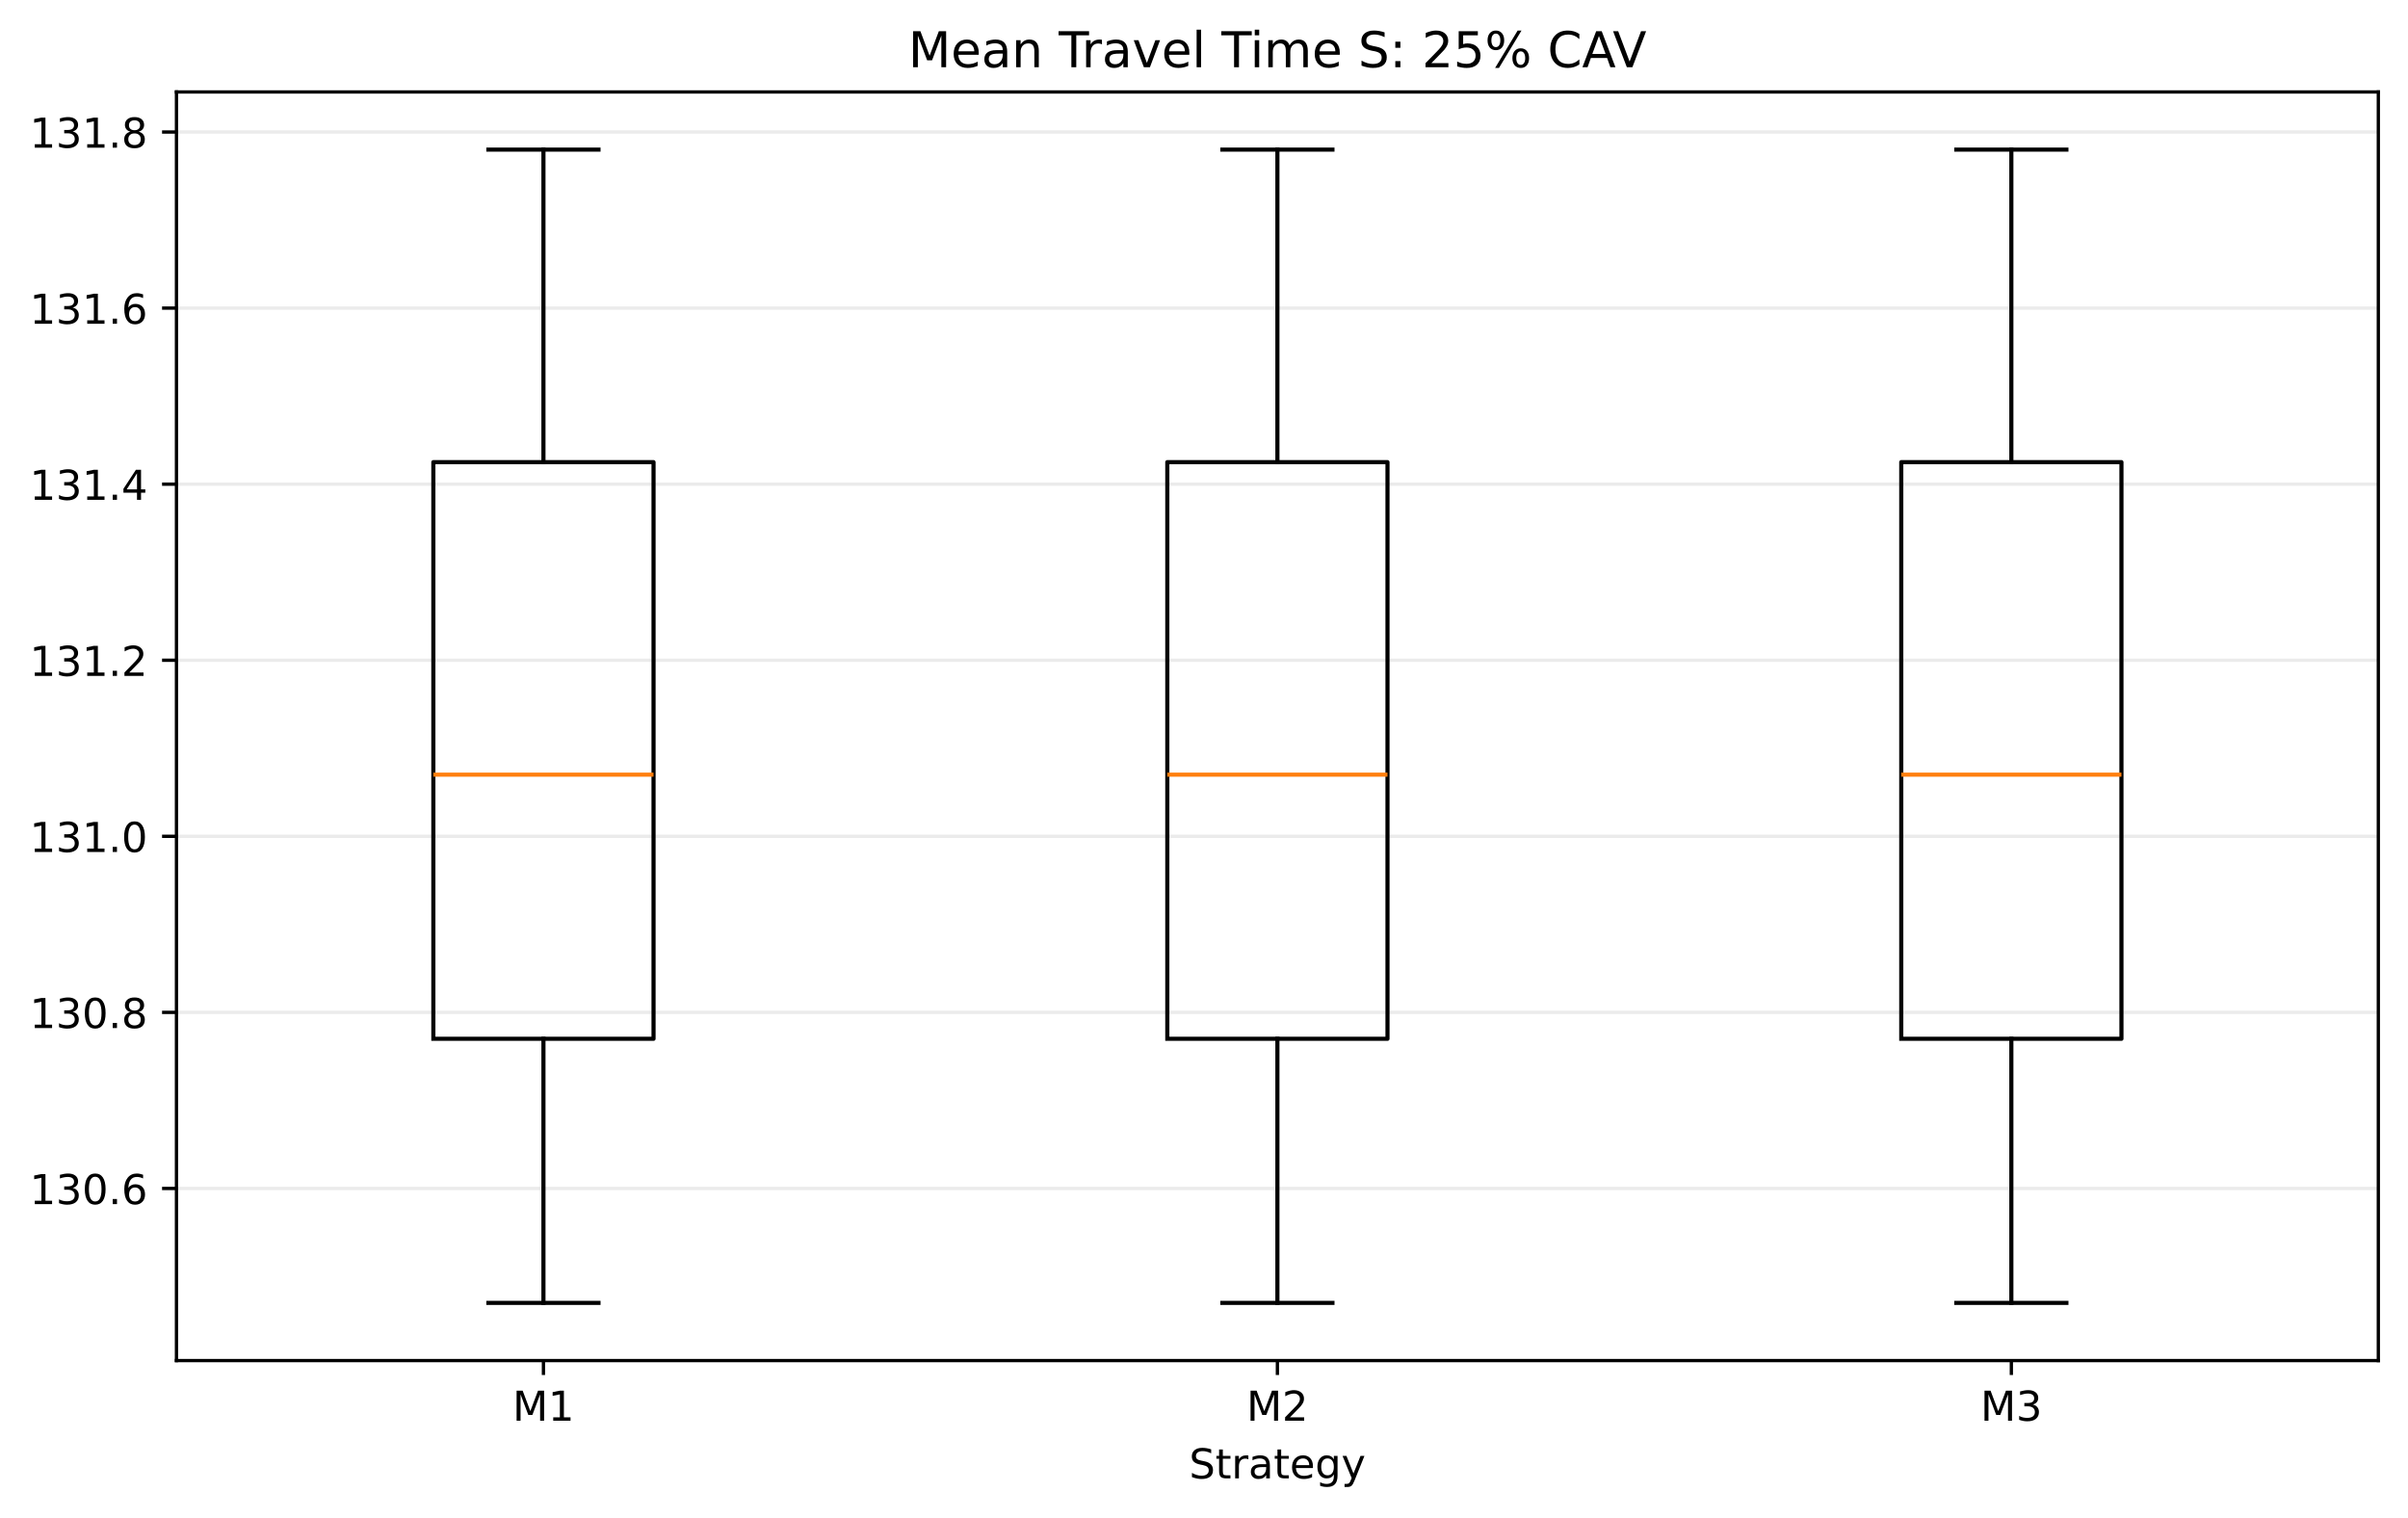
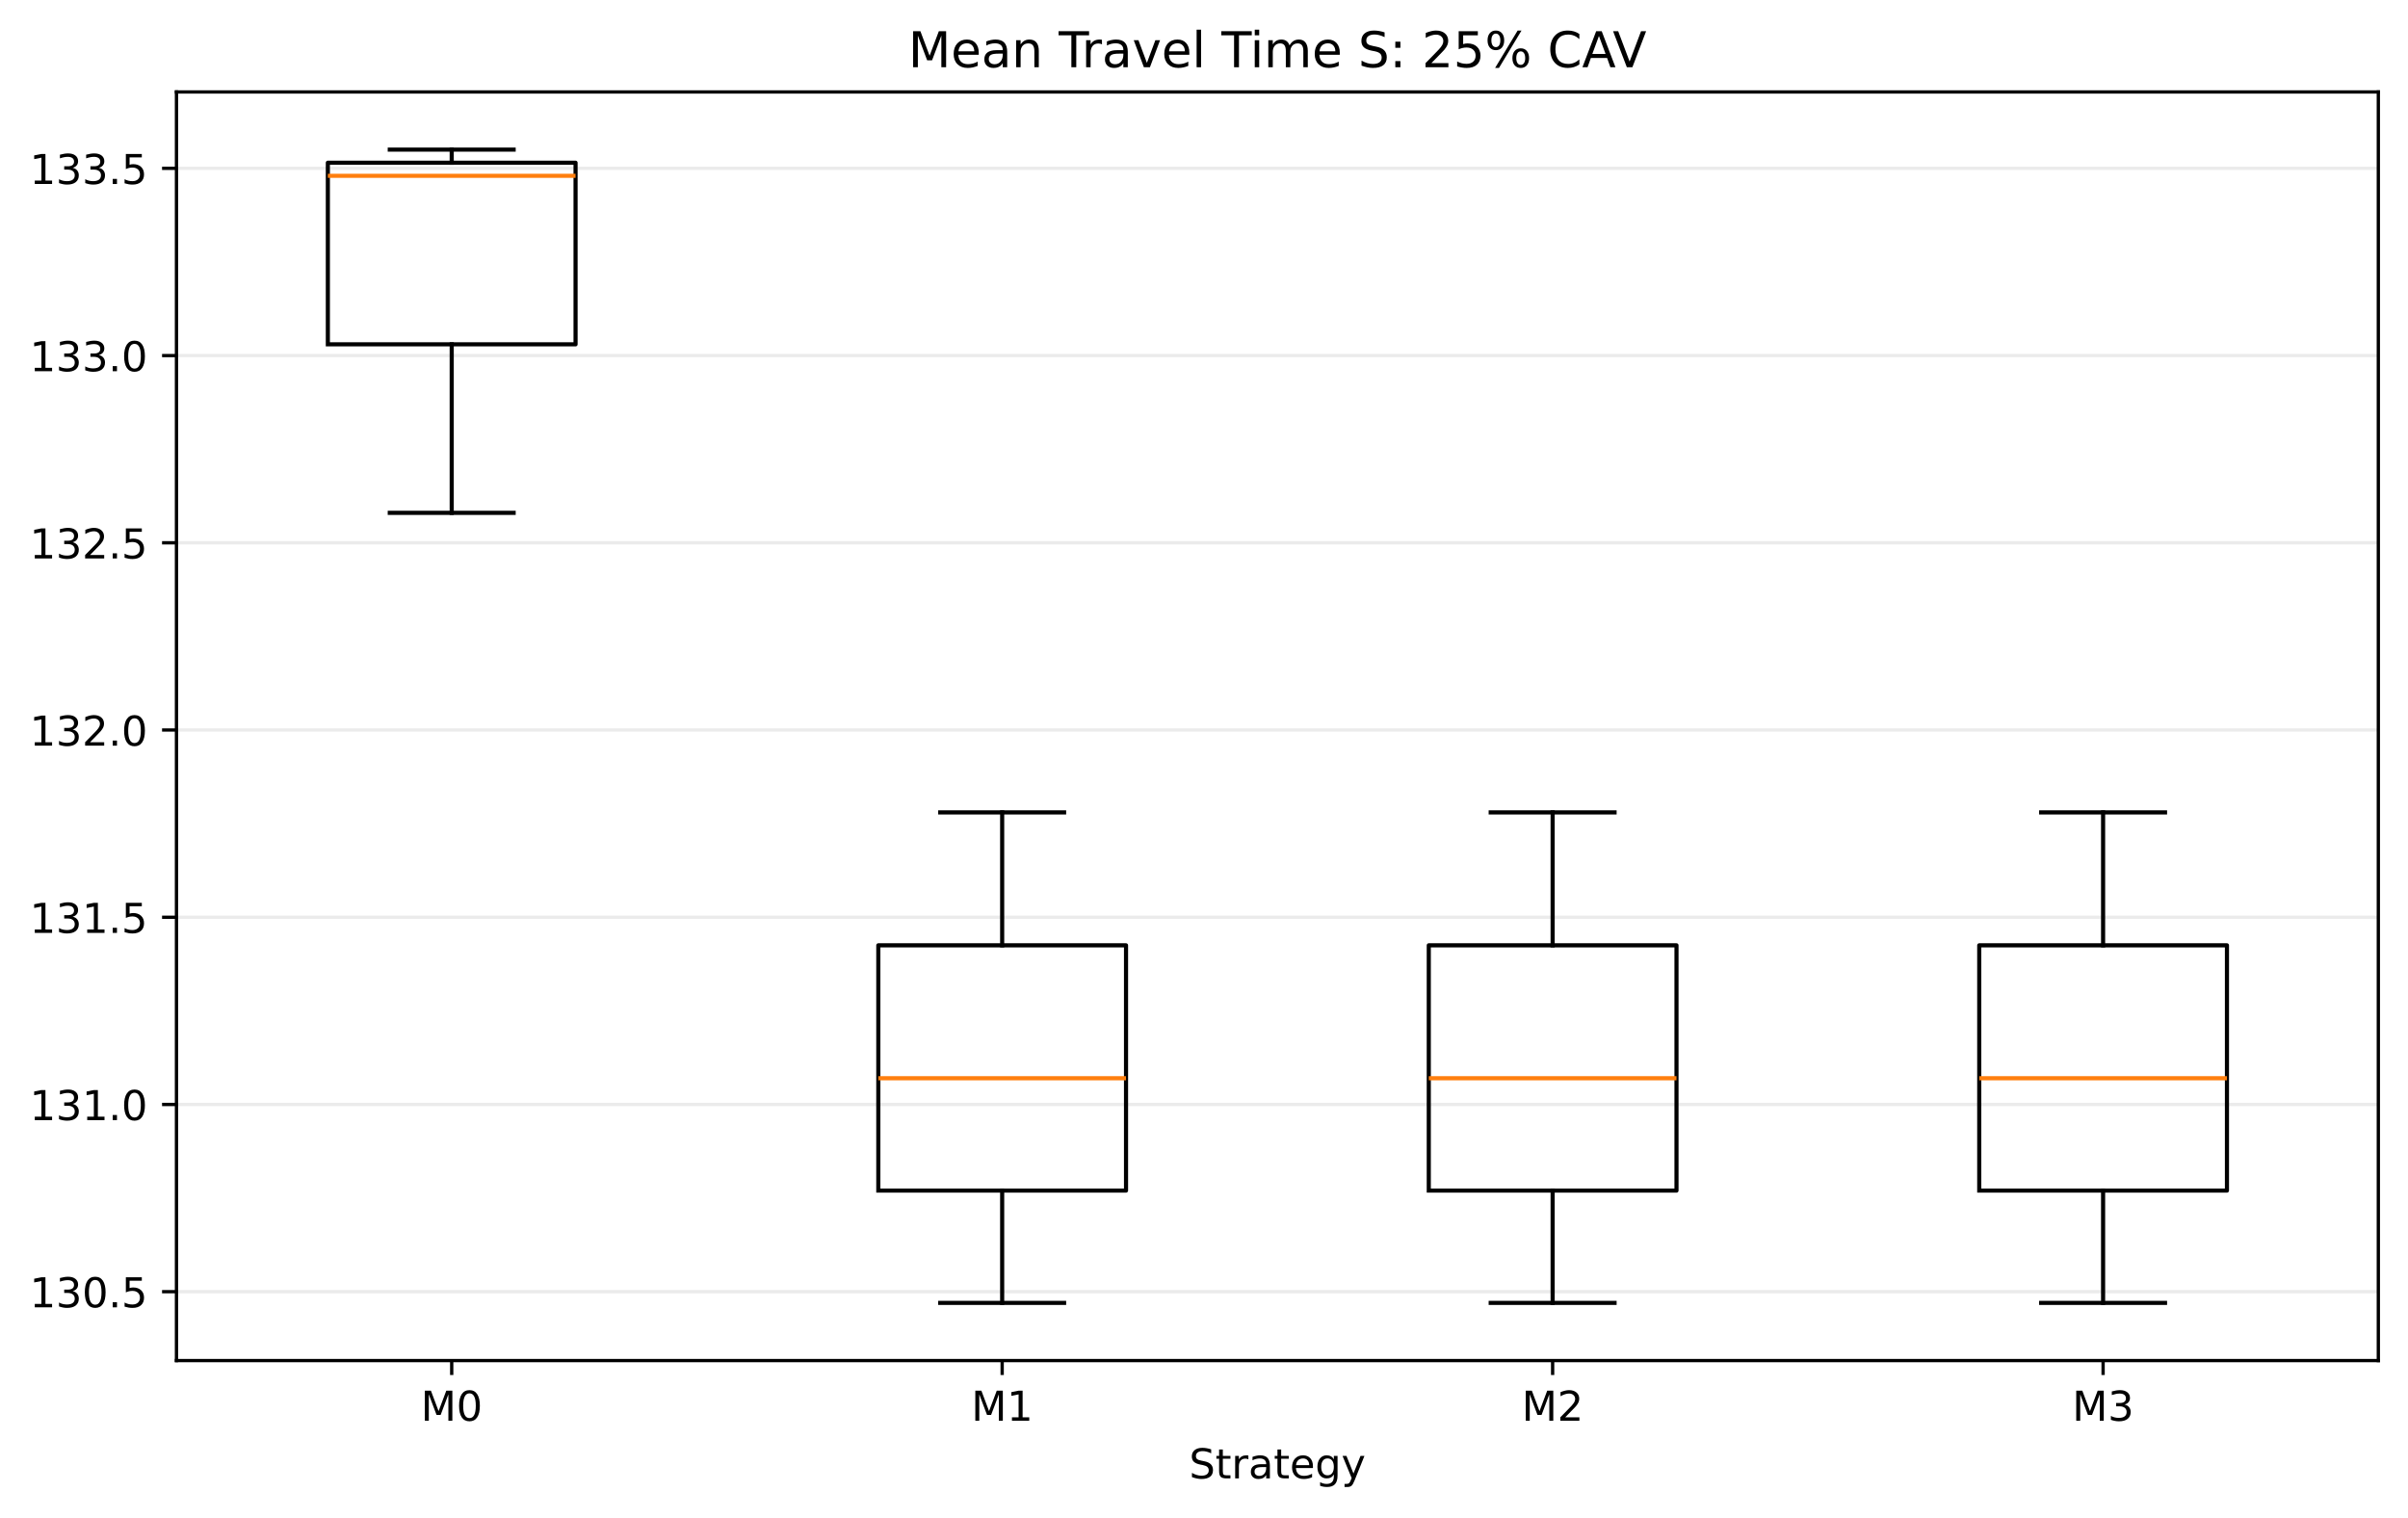
<svg xmlns="http://www.w3.org/2000/svg" xmlns:xlink="http://www.w3.org/1999/xlink" width="584.4pt" height="368.4pt" viewBox="0 0 584.4 368.4" version="1.1">
  <defs>
    <style type="text/css">*{stroke-linejoin: round; stroke-linecap: butt}</style>
  </defs>
  <g id="figure_1">
    <g id="patch_1">
      <path d="M 0 368.4  L 584.4 368.4  L 584.4 0  L 0 0  z " style="fill: #ffffff" />
    </g>
    <g id="axes_1">
      <g id="patch_2">
        <path d="M 42.828 330.2  L 577.2 330.2  L 577.2 22.318  L 42.828 22.318  z " style="fill: #ffffff" />
      </g>
      <g id="matplotlib.axis_1">
        <g id="xtick_1">
          <g id="line2d_1">
            <defs>
-               <path id="m939b53c914" d="M 0 0  L 0 3.5  " style="stroke: #000000; stroke-width: 0.8" />
+               <path id="m9bab56a872" d="M 0 0  L 0 3.5  " style="stroke: #000000; stroke-width: 0.8" />
            </defs>
            <g>
-               <use xlink:href="#m939b53c914" x="131.89" y="330.2" style="stroke: #000000; stroke-width: 0.8" />
+               <use xlink:href="#m9bab56a872" x="109.625" y="330.2" style="stroke: #000000; stroke-width: 0.8" />
            </g>
          </g>
          <g id="text_1">
-             <g transform="translate(124.3947 344.7972) scale(0.1 -0.1)">
+             <g transform="translate(102.1292 344.7972) scale(0.1 -0.1)">
              <defs>
                <path id="DejaVuSans-30" d="M 628 4666  L 1569 4666  L 2759 1491  L 3956 4666  L 4897 4666  L 4897 0  L 4281 0  L 4281 4097  L 3078 897  L 2444 897  L 1241 4097  L 1241 0  L 628 0  L 628 4666  z " transform="scale(0.015625)" />
+                 <path id="DejaVuSans-13" d="M 2034 4250  Q 1547 4250 1301 3770  Q 1056 3291 1056 2328  Q 1056 1369 1301 889  Q 1547 409 2034 409  Q 2525 409 2770 889  Q 3016 1369 3016 2328  Q 3016 3291 2770 3770  Q 2525 4250 2034 4250  z M 2034 4750  Q 2819 4750 3233 4129  Q 3647 3509 3647 2328  Q 3647 1150 3233 529  Q 2819 -91 2034 -91  Q 1250 -91 836 529  Q 422 1150 422 2328  Q 422 3509 836 4129  Q 1250 4750 2034 4750  z " transform="scale(0.015625)" />
+               </defs>
+               <use xlink:href="#DejaVuSans-30" />
+               <use xlink:href="#DejaVuSans-13" transform="translate(86.28125 0)" />
+             </g>
+           </g>
+         </g>
+         <g id="xtick_2">
+           <g id="line2d_2">
+             <g>
+               <use xlink:href="#m9bab56a872" x="243.217" y="330.2" style="stroke: #000000; stroke-width: 0.8" />
+             </g>
+           </g>
+           <g id="text_2">
+             <g transform="translate(235.7221 344.7972) scale(0.1 -0.1)">
+               <defs>
                <path id="DejaVuSans-14" d="M 794 531  L 1825 531  L 1825 4091  L 703 3866  L 703 4441  L 1819 4666  L 2450 4666  L 2450 531  L 3481 531  L 3481 0  L 794 0  L 794 531  z " transform="scale(0.015625)" />
              </defs>
              <use xlink:href="#DejaVuSans-30" />
              <use xlink:href="#DejaVuSans-14" transform="translate(86.28125 0)" />
            </g>
          </g>
        </g>
-         <g id="xtick_2">
-           <g id="line2d_2">
-             <g>
-               <use xlink:href="#m939b53c914" x="310.014" y="330.2" style="stroke: #000000; stroke-width: 0.8" />
-             </g>
-           </g>
-           <g id="text_2">
-             <g transform="translate(302.5185 344.7972) scale(0.1 -0.1)">
+         <g id="xtick_3">
+           <g id="line2d_3">
+             <g>
+               <use xlink:href="#m9bab56a872" x="376.81" y="330.2" style="stroke: #000000; stroke-width: 0.8" />
+             </g>
+           </g>
+           <g id="text_3">
+             <g transform="translate(369.3149 344.7972) scale(0.1 -0.1)">
              <defs>
                <path id="DejaVuSans-15" d="M 1228 531  L 3431 531  L 3431 0  L 469 0  L 469 531  Q 828 903 1448 1529  Q 2069 2156 2228 2338  Q 2531 2678 2651 2914  Q 2772 3150 2772 3378  Q 2772 3750 2511 3984  Q 2250 4219 1831 4219  Q 1534 4219 1204 4116  Q 875 4013 500 3803  L 500 4441  Q 881 4594 1212 4672  Q 1544 4750 1819 4750  Q 2544 4750 2975 4387  Q 3406 4025 3406 3419  Q 3406 3131 3298 2873  Q 3191 2616 2906 2266  Q 2828 2175 2409 1742  Q 1991 1309 1228 531  z " transform="scale(0.015625)" />
              </defs>
              <use xlink:href="#DejaVuSans-30" />
              <use xlink:href="#DejaVuSans-15" transform="translate(86.28125 0)" />
            </g>
          </g>
        </g>
-         <g id="xtick_3">
-           <g id="line2d_3">
-             <g>
-               <use xlink:href="#m939b53c914" x="488.138" y="330.2" style="stroke: #000000; stroke-width: 0.8" />
-             </g>
-           </g>
-           <g id="text_3">
-             <g transform="translate(480.6423 344.7972) scale(0.1 -0.1)">
+         <g id="xtick_4">
+           <g id="line2d_4">
+             <g>
+               <use xlink:href="#m9bab56a872" x="510.403" y="330.2" style="stroke: #000000; stroke-width: 0.8" />
+             </g>
+           </g>
+           <g id="text_4">
+             <g transform="translate(502.9078 344.7972) scale(0.1 -0.1)">
              <defs>
                <path id="DejaVuSans-16" d="M 2597 2516  Q 3050 2419 3304 2112  Q 3559 1806 3559 1356  Q 3559 666 3084 287  Q 2609 -91 1734 -91  Q 1441 -91 1130 -33  Q 819 25 488 141  L 488 750  Q 750 597 1062 519  Q 1375 441 1716 441  Q 2309 441 2620 675  Q 2931 909 2931 1356  Q 2931 1769 2642 2001  Q 2353 2234 1838 2234  L 1294 2234  L 1294 2753  L 1863 2753  Q 2328 2753 2575 2939  Q 2822 3125 2822 3475  Q 2822 3834 2567 4026  Q 2313 4219 1838 4219  Q 1578 4219 1281 4162  Q 984 4106 628 3988  L 628 4550  Q 988 4650 1302 4700  Q 1616 4750 1894 4750  Q 2613 4750 3031 4423  Q 3450 4097 3450 3541  Q 3450 3153 3228 2886  Q 3006 2619 2597 2516  z " transform="scale(0.015625)" />
              </defs>
              <use xlink:href="#DejaVuSans-30" />
              <use xlink:href="#DejaVuSans-16" transform="translate(86.28125 0)" />
            </g>
          </g>
        </g>
-         <g id="text_4">
+         <g id="text_5">
          <g transform="translate(288.5896 358.7972) scale(0.1 -0.1)">
            <defs>
              <path id="DejaVuSans-36" d="M 3425 4513  L 3425 3897  Q 3066 4069 2747 4153  Q 2428 4238 2131 4238  Q 1616 4238 1336 4038  Q 1056 3838 1056 3469  Q 1056 3159 1242 3001  Q 1428 2844 1947 2747  L 2328 2669  Q 3034 2534 3370 2195  Q 3706 1856 3706 1288  Q 3706 609 3251 259  Q 2797 -91 1919 -91  Q 1588 -91 1214 -16  Q 841 59 441 206  L 441 856  Q 825 641 1194 531  Q 1563 422 1919 422  Q 2459 422 2753 634  Q 3047 847 3047 1241  Q 3047 1584 2836 1778  Q 2625 1972 2144 2069  L 1759 2144  Q 1053 2284 737 2584  Q 422 2884 422 3419  Q 422 4038 858 4394  Q 1294 4750 2059 4750  Q 2388 4750 2728 4690  Q 3069 4631 3425 4513  z " transform="scale(0.015625)" />
              <path id="DejaVuSans-57" d="M 1172 4494  L 1172 3500  L 2356 3500  L 2356 3053  L 1172 3053  L 1172 1153  Q 1172 725 1289 603  Q 1406 481 1766 481  L 2356 481  L 2356 0  L 1766 0  Q 1100 0 847 248  Q 594 497 594 1153  L 594 3053  L 172 3053  L 172 3500  L 594 3500  L 594 4494  L 1172 4494  z " transform="scale(0.015625)" />
              <path id="DejaVuSans-55" d="M 2631 2963  Q 2534 3019 2420 3045  Q 2306 3072 2169 3072  Q 1681 3072 1420 2755  Q 1159 2438 1159 1844  L 1159 0  L 581 0  L 581 3500  L 1159 3500  L 1159 2956  Q 1341 3275 1631 3429  Q 1922 3584 2338 3584  Q 2397 3584 2469 3576  Q 2541 3569 2628 3553  L 2631 2963  z " transform="scale(0.015625)" />
              <path id="DejaVuSans-44" d="M 2194 1759  Q 1497 1759 1228 1600  Q 959 1441 959 1056  Q 959 750 1161 570  Q 1363 391 1709 391  Q 2188 391 2477 730  Q 2766 1069 2766 1631  L 2766 1759  L 2194 1759  z M 3341 1997  L 3341 0  L 2766 0  L 2766 531  Q 2569 213 2275 61  Q 1981 -91 1556 -91  Q 1019 -91 701 211  Q 384 513 384 1019  Q 384 1609 779 1909  Q 1175 2209 1959 2209  L 2766 2209  L 2766 2266  Q 2766 2663 2505 2880  Q 2244 3097 1772 3097  Q 1472 3097 1187 3025  Q 903 2953 641 2809  L 641 3341  Q 956 3463 1253 3523  Q 1550 3584 1831 3584  Q 2591 3584 2966 3190  Q 3341 2797 3341 1997  z " transform="scale(0.015625)" />
              <path id="DejaVuSans-48" d="M 3597 1894  L 3597 1613  L 953 1613  Q 991 1019 1311 708  Q 1631 397 2203 397  Q 2534 397 2845 478  Q 3156 559 3463 722  L 3463 178  Q 3153 47 2828 -22  Q 2503 -91 2169 -91  Q 1331 -91 842 396  Q 353 884 353 1716  Q 353 2575 817 3079  Q 1281 3584 2069 3584  Q 2775 3584 3186 3129  Q 3597 2675 3597 1894  z M 3022 2063  Q 3016 2534 2758 2815  Q 2500 3097 2075 3097  Q 1594 3097 1305 2825  Q 1016 2553 972 2059  L 3022 2063  z " transform="scale(0.015625)" />
              <path id="DejaVuSans-4a" d="M 2906 1791  Q 2906 2416 2648 2759  Q 2391 3103 1925 3103  Q 1463 3103 1205 2759  Q 947 2416 947 1791  Q 947 1169 1205 825  Q 1463 481 1925 481  Q 2391 481 2648 825  Q 2906 1169 2906 1791  z M 3481 434  Q 3481 -459 3084 -895  Q 2688 -1331 1869 -1331  Q 1566 -1331 1297 -1286  Q 1028 -1241 775 -1147  L 775 -588  Q 1028 -725 1275 -790  Q 1522 -856 1778 -856  Q 2344 -856 2625 -561  Q 2906 -266 2906 331  L 2906 616  Q 2728 306 2450 153  Q 2172 0 1784 0  Q 1141 0 747 490  Q 353 981 353 1791  Q 353 2603 747 3093  Q 1141 3584 1784 3584  Q 2172 3584 2450 3431  Q 2728 3278 2906 2969  L 2906 3500  L 3481 3500  L 3481 434  z " transform="scale(0.015625)" />
              <path id="DejaVuSans-5c" d="M 2059 -325  Q 1816 -950 1584 -1140  Q 1353 -1331 966 -1331  L 506 -1331  L 506 -850  L 844 -850  Q 1081 -850 1212 -737  Q 1344 -625 1503 -206  L 1606 56  L 191 3500  L 800 3500  L 1894 763  L 2988 3500  L 3597 3500  L 2059 -325  z " transform="scale(0.015625)" />
            </defs>
            <use xlink:href="#DejaVuSans-36" />
            <use xlink:href="#DejaVuSans-57" transform="translate(63.48438 0)" />
            <use xlink:href="#DejaVuSans-55" transform="translate(102.6875 0)" />
            <use xlink:href="#DejaVuSans-44" transform="translate(143.7969 0)" />
            <use xlink:href="#DejaVuSans-57" transform="translate(205.0781 0)" />
            <use xlink:href="#DejaVuSans-48" transform="translate(244.2812 0)" />
            <use xlink:href="#DejaVuSans-4a" transform="translate(305.8125 0)" />
            <use xlink:href="#DejaVuSans-5c" transform="translate(369.2969 0)" />
          </g>
        </g>
      </g>
      <g id="matplotlib.axis_2">
        <g id="ytick_1">
-           <g id="line2d_4">
-             <path d="M 42.828 288.429  L 577.2 288.429  " clip-path="url(#pbfaabe86e4)" style="fill: none; stroke: #b0b0b0; stroke-opacity: 0.25; stroke-width: 0.8; stroke-linecap: square" />
-           </g>
          <g id="line2d_5">
+             <path d="M 42.828 313.479  L 577.2 313.479  " clip-path="url(#p3ef7362cf2)" style="fill: none; stroke: #b0b0b0; stroke-opacity: 0.25; stroke-width: 0.8; stroke-linecap: square" />
+           </g>
+           <g id="line2d_6">
            <defs>
-               <path id="m5db0a6709f" d="M 0 0  L -3.5 0  " style="stroke: #000000; stroke-width: 0.8" />
+               <path id="mc761f596bc" d="M 0 0  L -3.5 0  " style="stroke: #000000; stroke-width: 0.8" />
            </defs>
            <g>
-               <use xlink:href="#m5db0a6709f" x="42.828" y="288.429" style="stroke: #000000; stroke-width: 0.8" />
-             </g>
-           </g>
-           <g id="text_5">
-             <g transform="translate(7.2 292.2282) scale(0.1 -0.1)">
-               <defs>
-                 <path id="DejaVuSans-13" d="M 2034 4250  Q 1547 4250 1301 3770  Q 1056 3291 1056 2328  Q 1056 1369 1301 889  Q 1547 409 2034 409  Q 2525 409 2770 889  Q 3016 1369 3016 2328  Q 3016 3291 2770 3770  Q 2525 4250 2034 4250  z M 2034 4750  Q 2819 4750 3233 4129  Q 3647 3509 3647 2328  Q 3647 1150 3233 529  Q 2819 -91 2034 -91  Q 1250 -91 836 529  Q 422 1150 422 2328  Q 422 3509 836 4129  Q 1250 4750 2034 4750  z " transform="scale(0.015625)" />
+               <use xlink:href="#mc761f596bc" x="42.828" y="313.479" style="stroke: #000000; stroke-width: 0.8" />
+             </g>
+           </g>
+           <g id="text_6">
+             <g transform="translate(7.2 317.2775) scale(0.1 -0.1)">
+               <defs>
                <path id="DejaVuSans-11" d="M 684 794  L 1344 794  L 1344 0  L 684 0  L 684 794  z " transform="scale(0.015625)" />
-                 <path id="DejaVuSans-19" d="M 2113 2584  Q 1688 2584 1439 2293  Q 1191 2003 1191 1497  Q 1191 994 1439 701  Q 1688 409 2113 409  Q 2538 409 2786 701  Q 3034 994 3034 1497  Q 3034 2003 2786 2293  Q 2538 2584 2113 2584  z M 3366 4563  L 3366 3988  Q 3128 4100 2886 4159  Q 2644 4219 2406 4219  Q 1781 4219 1451 3797  Q 1122 3375 1075 2522  Q 1259 2794 1537 2939  Q 1816 3084 2150 3084  Q 2853 3084 3261 2657  Q 3669 2231 3669 1497  Q 3669 778 3244 343  Q 2819 -91 2113 -91  Q 1303 -91 875 529  Q 447 1150 447 2328  Q 447 3434 972 4092  Q 1497 4750 2381 4750  Q 2619 4750 2861 4703  Q 3103 4656 3366 4563  z " transform="scale(0.015625)" />
+                 <path id="DejaVuSans-18" d="M 691 4666  L 3169 4666  L 3169 4134  L 1269 4134  L 1269 2991  Q 1406 3038 1543 3061  Q 1681 3084 1819 3084  Q 2600 3084 3056 2656  Q 3513 2228 3513 1497  Q 3513 744 3044 326  Q 2575 -91 1722 -91  Q 1428 -91 1123 -41  Q 819 9 494 109  L 494 744  Q 775 591 1075 516  Q 1375 441 1709 441  Q 2250 441 2565 725  Q 2881 1009 2881 1497  Q 2881 1984 2565 2268  Q 2250 2553 1709 2553  Q 1456 2553 1204 2497  Q 953 2441 691 2322  L 691 4666  z " transform="scale(0.015625)" />
              </defs>
              <use xlink:href="#DejaVuSans-14" />
              <use xlink:href="#DejaVuSans-16" transform="translate(63.625 0)" />
              <use xlink:href="#DejaVuSans-13" transform="translate(127.25 0)" />
              <use xlink:href="#DejaVuSans-11" transform="translate(190.875 0)" />
-               <use xlink:href="#DejaVuSans-19" transform="translate(222.6562 0)" />
+               <use xlink:href="#DejaVuSans-18" transform="translate(222.6562 0)" />
            </g>
          </g>
        </g>
        <g id="ytick_2">
-           <g id="line2d_6">
-             <path d="M 42.828 245.698  L 577.2 245.698  " clip-path="url(#pbfaabe86e4)" style="fill: none; stroke: #b0b0b0; stroke-opacity: 0.25; stroke-width: 0.8; stroke-linecap: square" />
-           </g>
          <g id="line2d_7">
-             <g>
-               <use xlink:href="#m5db0a6709f" x="42.828" y="245.698" style="stroke: #000000; stroke-width: 0.8" />
-             </g>
-           </g>
-           <g id="text_6">
-             <g transform="translate(7.2 249.4966) scale(0.1 -0.1)">
-               <defs>
-                 <path id="DejaVuSans-1b" d="M 2034 2216  Q 1584 2216 1326 1975  Q 1069 1734 1069 1313  Q 1069 891 1326 650  Q 1584 409 2034 409  Q 2484 409 2743 651  Q 3003 894 3003 1313  Q 3003 1734 2745 1975  Q 2488 2216 2034 2216  z M 1403 2484  Q 997 2584 770 2862  Q 544 3141 544 3541  Q 544 4100 942 4425  Q 1341 4750 2034 4750  Q 2731 4750 3128 4425  Q 3525 4100 3525 3541  Q 3525 3141 3298 2862  Q 3072 2584 2669 2484  Q 3125 2378 3379 2068  Q 3634 1759 3634 1313  Q 3634 634 3220 271  Q 2806 -91 2034 -91  Q 1263 -91 848 271  Q 434 634 434 1313  Q 434 1759 690 2068  Q 947 2378 1403 2484  z M 1172 3481  Q 1172 3119 1398 2916  Q 1625 2713 2034 2713  Q 2441 2713 2670 2916  Q 2900 3119 2900 3481  Q 2900 3844 2670 4047  Q 2441 4250 2034 4250  Q 1625 4250 1398 4047  Q 1172 3844 1172 3481  z " transform="scale(0.015625)" />
-               </defs>
-               <use xlink:href="#DejaVuSans-14" />
-               <use xlink:href="#DejaVuSans-16" transform="translate(63.625 0)" />
-               <use xlink:href="#DejaVuSans-13" transform="translate(127.25 0)" />
-               <use xlink:href="#DejaVuSans-11" transform="translate(190.875 0)" />
-               <use xlink:href="#DejaVuSans-1b" transform="translate(222.6562 0)" />
+             <path d="M 42.828 268.042  L 577.2 268.042  " clip-path="url(#p3ef7362cf2)" style="fill: none; stroke: #b0b0b0; stroke-opacity: 0.25; stroke-width: 0.8; stroke-linecap: square" />
+           </g>
+           <g id="line2d_8">
+             <g>
+               <use xlink:href="#mc761f596bc" x="42.828" y="268.042" style="stroke: #000000; stroke-width: 0.8" />
+             </g>
+           </g>
+           <g id="text_7">
+             <g transform="translate(7.2 271.8405) scale(0.1 -0.1)">
+               <use xlink:href="#DejaVuSans-14" />
+               <use xlink:href="#DejaVuSans-16" transform="translate(63.625 0)" />
+               <use xlink:href="#DejaVuSans-14" transform="translate(127.25 0)" />
+               <use xlink:href="#DejaVuSans-11" transform="translate(190.875 0)" />
+               <use xlink:href="#DejaVuSans-13" transform="translate(222.6562 0)" />
            </g>
          </g>
        </g>
        <g id="ytick_3">
-           <g id="line2d_8">
-             <path d="M 42.828 202.966  L 577.2 202.966  " clip-path="url(#pbfaabe86e4)" style="fill: none; stroke: #b0b0b0; stroke-opacity: 0.25; stroke-width: 0.8; stroke-linecap: square" />
-           </g>
          <g id="line2d_9">
-             <g>
-               <use xlink:href="#m5db0a6709f" x="42.828" y="202.966" style="stroke: #000000; stroke-width: 0.8" />
-             </g>
-           </g>
-           <g id="text_7">
-             <g transform="translate(7.2 206.7649) scale(0.1 -0.1)">
+             <path d="M 42.828 222.605  L 577.2 222.605  " clip-path="url(#p3ef7362cf2)" style="fill: none; stroke: #b0b0b0; stroke-opacity: 0.25; stroke-width: 0.8; stroke-linecap: square" />
+           </g>
+           <g id="line2d_10">
+             <g>
+               <use xlink:href="#mc761f596bc" x="42.828" y="222.605" style="stroke: #000000; stroke-width: 0.8" />
+             </g>
+           </g>
+           <g id="text_8">
+             <g transform="translate(7.2 226.4034) scale(0.1 -0.1)">
              <use xlink:href="#DejaVuSans-14" />
              <use xlink:href="#DejaVuSans-16" transform="translate(63.625 0)" />
              <use xlink:href="#DejaVuSans-14" transform="translate(127.25 0)" />
              <use xlink:href="#DejaVuSans-11" transform="translate(190.875 0)" />
+               <use xlink:href="#DejaVuSans-18" transform="translate(222.6562 0)" />
+             </g>
+           </g>
+         </g>
+         <g id="ytick_4">
+           <g id="line2d_11">
+             <path d="M 42.828 177.168  L 577.2 177.168  " clip-path="url(#p3ef7362cf2)" style="fill: none; stroke: #b0b0b0; stroke-opacity: 0.25; stroke-width: 0.8; stroke-linecap: square" />
+           </g>
+           <g id="line2d_12">
+             <g>
+               <use xlink:href="#mc761f596bc" x="42.828" y="177.168" style="stroke: #000000; stroke-width: 0.8" />
+             </g>
+           </g>
+           <g id="text_9">
+             <g transform="translate(7.2 180.9664) scale(0.1 -0.1)">
+               <use xlink:href="#DejaVuSans-14" />
+               <use xlink:href="#DejaVuSans-16" transform="translate(63.625 0)" />
+               <use xlink:href="#DejaVuSans-15" transform="translate(127.25 0)" />
+               <use xlink:href="#DejaVuSans-11" transform="translate(190.875 0)" />
              <use xlink:href="#DejaVuSans-13" transform="translate(222.6562 0)" />
            </g>
          </g>
        </g>
-         <g id="ytick_4">
-           <g id="line2d_10">
-             <path d="M 42.828 160.234  L 577.2 160.234  " clip-path="url(#pbfaabe86e4)" style="fill: none; stroke: #b0b0b0; stroke-opacity: 0.25; stroke-width: 0.8; stroke-linecap: square" />
-           </g>
-           <g id="line2d_11">
-             <g>
-               <use xlink:href="#m5db0a6709f" x="42.828" y="160.234" style="stroke: #000000; stroke-width: 0.8" />
-             </g>
-           </g>
-           <g id="text_8">
-             <g transform="translate(7.2 164.0333) scale(0.1 -0.1)">
-               <use xlink:href="#DejaVuSans-14" />
-               <use xlink:href="#DejaVuSans-16" transform="translate(63.625 0)" />
-               <use xlink:href="#DejaVuSans-14" transform="translate(127.25 0)" />
-               <use xlink:href="#DejaVuSans-11" transform="translate(190.875 0)" />
-               <use xlink:href="#DejaVuSans-15" transform="translate(222.6562 0)" />
-             </g>
-           </g>
-         </g>
        <g id="ytick_5">
-           <g id="line2d_12">
-             <path d="M 42.828 117.503  L 577.2 117.503  " clip-path="url(#pbfaabe86e4)" style="fill: none; stroke: #b0b0b0; stroke-opacity: 0.25; stroke-width: 0.8; stroke-linecap: square" />
-           </g>
          <g id="line2d_13">
-             <g>
-               <use xlink:href="#m5db0a6709f" x="42.828" y="117.503" style="stroke: #000000; stroke-width: 0.8" />
-             </g>
-           </g>
-           <g id="text_9">
-             <g transform="translate(7.2 121.3017) scale(0.1 -0.1)">
-               <defs>
-                 <path id="DejaVuSans-17" d="M 2419 4116  L 825 1625  L 2419 1625  L 2419 4116  z M 2253 4666  L 3047 4666  L 3047 1625  L 3713 1625  L 3713 1100  L 3047 1100  L 3047 0  L 2419 0  L 2419 1100  L 313 1100  L 313 1709  L 2253 4666  z " transform="scale(0.015625)" />
-               </defs>
-               <use xlink:href="#DejaVuSans-14" />
-               <use xlink:href="#DejaVuSans-16" transform="translate(63.625 0)" />
-               <use xlink:href="#DejaVuSans-14" transform="translate(127.25 0)" />
-               <use xlink:href="#DejaVuSans-11" transform="translate(190.875 0)" />
-               <use xlink:href="#DejaVuSans-17" transform="translate(222.6562 0)" />
+             <path d="M 42.828 131.731  L 577.2 131.731  " clip-path="url(#p3ef7362cf2)" style="fill: none; stroke: #b0b0b0; stroke-opacity: 0.25; stroke-width: 0.8; stroke-linecap: square" />
+           </g>
+           <g id="line2d_14">
+             <g>
+               <use xlink:href="#mc761f596bc" x="42.828" y="131.731" style="stroke: #000000; stroke-width: 0.8" />
+             </g>
+           </g>
+           <g id="text_10">
+             <g transform="translate(7.2 135.5293) scale(0.1 -0.1)">
+               <use xlink:href="#DejaVuSans-14" />
+               <use xlink:href="#DejaVuSans-16" transform="translate(63.625 0)" />
+               <use xlink:href="#DejaVuSans-15" transform="translate(127.25 0)" />
+               <use xlink:href="#DejaVuSans-11" transform="translate(190.875 0)" />
+               <use xlink:href="#DejaVuSans-18" transform="translate(222.6562 0)" />
            </g>
          </g>
        </g>
        <g id="ytick_6">
-           <g id="line2d_14">
-             <path d="M 42.828 74.771  L 577.2 74.771  " clip-path="url(#pbfaabe86e4)" style="fill: none; stroke: #b0b0b0; stroke-opacity: 0.25; stroke-width: 0.8; stroke-linecap: square" />
-           </g>
          <g id="line2d_15">
-             <g>
-               <use xlink:href="#m5db0a6709f" x="42.828" y="74.771" style="stroke: #000000; stroke-width: 0.8" />
-             </g>
-           </g>
-           <g id="text_10">
-             <g transform="translate(7.2 78.57003) scale(0.1 -0.1)">
-               <use xlink:href="#DejaVuSans-14" />
-               <use xlink:href="#DejaVuSans-16" transform="translate(63.625 0)" />
-               <use xlink:href="#DejaVuSans-14" transform="translate(127.25 0)" />
-               <use xlink:href="#DejaVuSans-11" transform="translate(190.875 0)" />
-               <use xlink:href="#DejaVuSans-19" transform="translate(222.6562 0)" />
+             <path d="M 42.828 86.293  L 577.2 86.293  " clip-path="url(#p3ef7362cf2)" style="fill: none; stroke: #b0b0b0; stroke-opacity: 0.25; stroke-width: 0.8; stroke-linecap: square" />
+           </g>
+           <g id="line2d_16">
+             <g>
+               <use xlink:href="#mc761f596bc" x="42.828" y="86.293" style="stroke: #000000; stroke-width: 0.8" />
+             </g>
+           </g>
+           <g id="text_11">
+             <g transform="translate(7.2 90.09231) scale(0.1 -0.1)">
+               <use xlink:href="#DejaVuSans-14" />
+               <use xlink:href="#DejaVuSans-16" transform="translate(63.625 0)" />
+               <use xlink:href="#DejaVuSans-16" transform="translate(127.25 0)" />
+               <use xlink:href="#DejaVuSans-11" transform="translate(190.875 0)" />
+               <use xlink:href="#DejaVuSans-13" transform="translate(222.6562 0)" />
            </g>
          </g>
        </g>
        <g id="ytick_7">
-           <g id="line2d_16">
-             <path d="M 42.828 32.04  L 577.2 32.04  " clip-path="url(#pbfaabe86e4)" style="fill: none; stroke: #b0b0b0; stroke-opacity: 0.25; stroke-width: 0.8; stroke-linecap: square" />
-           </g>
          <g id="line2d_17">
-             <g>
-               <use xlink:href="#m5db0a6709f" x="42.828" y="32.04" style="stroke: #000000; stroke-width: 0.8" />
-             </g>
-           </g>
-           <g id="text_11">
-             <g transform="translate(7.2 35.8384) scale(0.1 -0.1)">
-               <use xlink:href="#DejaVuSans-14" />
-               <use xlink:href="#DejaVuSans-16" transform="translate(63.625 0)" />
-               <use xlink:href="#DejaVuSans-14" transform="translate(127.25 0)" />
-               <use xlink:href="#DejaVuSans-11" transform="translate(190.875 0)" />
-               <use xlink:href="#DejaVuSans-1b" transform="translate(222.6562 0)" />
-             </g>
-           </g>
-         </g>
-       </g>
-       <g id="line2d_18">
-         <path d="M 105.171 252.107  L 158.609 252.107  L 158.609 112.161  L 105.171 112.161  L 105.171 252.107  " clip-path="url(#pbfaabe86e4)" style="fill: none; stroke: #000000; stroke-linecap: square" />
+             <path d="M 42.828 40.856  L 577.2 40.856  " clip-path="url(#p3ef7362cf2)" style="fill: none; stroke: #b0b0b0; stroke-opacity: 0.25; stroke-width: 0.8; stroke-linecap: square" />
+           </g>
+           <g id="line2d_18">
+             <g>
+               <use xlink:href="#mc761f596bc" x="42.828" y="40.856" style="stroke: #000000; stroke-width: 0.8" />
+             </g>
+           </g>
+           <g id="text_12">
+             <g transform="translate(7.2 44.65527) scale(0.1 -0.1)">
+               <use xlink:href="#DejaVuSans-14" />
+               <use xlink:href="#DejaVuSans-16" transform="translate(63.625 0)" />
+               <use xlink:href="#DejaVuSans-16" transform="translate(127.25 0)" />
+               <use xlink:href="#DejaVuSans-11" transform="translate(190.875 0)" />
+               <use xlink:href="#DejaVuSans-18" transform="translate(222.6562 0)" />
+             </g>
+           </g>
+         </g>
      </g>
      <g id="line2d_19">
-         <path d="M 131.89 252.107  L 131.89 316.205  " clip-path="url(#pbfaabe86e4)" style="fill: none; stroke: #000000; stroke-linecap: square" />
+         <path d="M 79.566 83.567  L 139.683 83.567  L 139.683 39.493  L 79.566 39.493  L 79.566 83.567  " clip-path="url(#p3ef7362cf2)" style="fill: none; stroke: #000000; stroke-linecap: square" />
      </g>
      <g id="line2d_20">
-         <path d="M 131.89 112.161  L 131.89 36.313  " clip-path="url(#pbfaabe86e4)" style="fill: none; stroke: #000000; stroke-linecap: square" />
+         <path d="M 109.625 83.567  L 109.625 124.461  " clip-path="url(#p3ef7362cf2)" style="fill: none; stroke: #000000; stroke-linecap: square" />
      </g>
      <g id="line2d_21">
-         <path d="M 118.531 316.205  L 145.249 316.205  " clip-path="url(#pbfaabe86e4)" style="fill: none; stroke: #000000; stroke-linecap: square" />
+         <path d="M 109.625 39.493  L 109.625 36.313  " clip-path="url(#p3ef7362cf2)" style="fill: none; stroke: #000000; stroke-linecap: square" />
      </g>
      <g id="line2d_22">
-         <path d="M 118.531 36.313  L 145.249 36.313  " clip-path="url(#pbfaabe86e4)" style="fill: none; stroke: #000000; stroke-linecap: square" />
-       </g>
-       <g id="line2d_23" />
-       <g id="line2d_24">
-         <path d="M 283.295 252.107  L 336.732 252.107  L 336.732 112.161  L 283.295 112.161  L 283.295 252.107  " clip-path="url(#pbfaabe86e4)" style="fill: none; stroke: #000000; stroke-linecap: square" />
-       </g>
+         <path d="M 94.595 124.461  L 124.654 124.461  " clip-path="url(#p3ef7362cf2)" style="fill: none; stroke: #000000; stroke-linecap: square" />
+       </g>
+       <g id="line2d_23">
+         <path d="M 94.595 36.313  L 124.654 36.313  " clip-path="url(#p3ef7362cf2)" style="fill: none; stroke: #000000; stroke-linecap: square" />
+       </g>
+       <g id="line2d_24" />
      <g id="line2d_25">
-         <path d="M 310.014 252.107  L 310.014 316.205  " clip-path="url(#pbfaabe86e4)" style="fill: none; stroke: #000000; stroke-linecap: square" />
+         <path d="M 213.159 288.943  L 273.276 288.943  L 273.276 229.42  L 213.159 229.42  L 213.159 288.943  " clip-path="url(#p3ef7362cf2)" style="fill: none; stroke: #000000; stroke-linecap: square" />
      </g>
      <g id="line2d_26">
-         <path d="M 310.014 112.161  L 310.014 36.313  " clip-path="url(#pbfaabe86e4)" style="fill: none; stroke: #000000; stroke-linecap: square" />
+         <path d="M 243.217 288.943  L 243.217 316.205  " clip-path="url(#p3ef7362cf2)" style="fill: none; stroke: #000000; stroke-linecap: square" />
      </g>
      <g id="line2d_27">
-         <path d="M 296.655 316.205  L 323.373 316.205  " clip-path="url(#pbfaabe86e4)" style="fill: none; stroke: #000000; stroke-linecap: square" />
+         <path d="M 243.217 229.42  L 243.217 197.16  " clip-path="url(#p3ef7362cf2)" style="fill: none; stroke: #000000; stroke-linecap: square" />
      </g>
      <g id="line2d_28">
-         <path d="M 296.655 36.313  L 323.373 36.313  " clip-path="url(#pbfaabe86e4)" style="fill: none; stroke: #000000; stroke-linecap: square" />
-       </g>
-       <g id="line2d_29" />
-       <g id="line2d_30">
-         <path d="M 461.419 252.107  L 514.856 252.107  L 514.856 112.161  L 461.419 112.161  L 461.419 252.107  " clip-path="url(#pbfaabe86e4)" style="fill: none; stroke: #000000; stroke-linecap: square" />
-       </g>
+         <path d="M 228.188 316.205  L 258.247 316.205  " clip-path="url(#p3ef7362cf2)" style="fill: none; stroke: #000000; stroke-linecap: square" />
+       </g>
+       <g id="line2d_29">
+         <path d="M 228.188 197.16  L 258.247 197.16  " clip-path="url(#p3ef7362cf2)" style="fill: none; stroke: #000000; stroke-linecap: square" />
+       </g>
+       <g id="line2d_30" />
      <g id="line2d_31">
-         <path d="M 488.138 252.107  L 488.138 316.205  " clip-path="url(#pbfaabe86e4)" style="fill: none; stroke: #000000; stroke-linecap: square" />
+         <path d="M 346.752 288.943  L 406.869 288.943  L 406.869 229.42  L 346.752 229.42  L 346.752 288.943  " clip-path="url(#p3ef7362cf2)" style="fill: none; stroke: #000000; stroke-linecap: square" />
      </g>
      <g id="line2d_32">
-         <path d="M 488.138 112.161  L 488.138 36.313  " clip-path="url(#pbfaabe86e4)" style="fill: none; stroke: #000000; stroke-linecap: square" />
+         <path d="M 376.81 288.943  L 376.81 316.205  " clip-path="url(#p3ef7362cf2)" style="fill: none; stroke: #000000; stroke-linecap: square" />
      </g>
      <g id="line2d_33">
-         <path d="M 474.778 316.205  L 501.497 316.205  " clip-path="url(#pbfaabe86e4)" style="fill: none; stroke: #000000; stroke-linecap: square" />
+         <path d="M 376.81 229.42  L 376.81 197.16  " clip-path="url(#p3ef7362cf2)" style="fill: none; stroke: #000000; stroke-linecap: square" />
      </g>
      <g id="line2d_34">
-         <path d="M 474.778 36.313  L 501.497 36.313  " clip-path="url(#pbfaabe86e4)" style="fill: none; stroke: #000000; stroke-linecap: square" />
-       </g>
-       <g id="line2d_35" />
-       <g id="line2d_36">
-         <path d="M 105.171 188.01  L 158.609 188.01  " clip-path="url(#pbfaabe86e4)" style="fill: none; stroke: #ff7f0e" />
-       </g>
+         <path d="M 361.781 316.205  L 391.839 316.205  " clip-path="url(#p3ef7362cf2)" style="fill: none; stroke: #000000; stroke-linecap: square" />
+       </g>
+       <g id="line2d_35">
+         <path d="M 361.781 197.16  L 391.839 197.16  " clip-path="url(#p3ef7362cf2)" style="fill: none; stroke: #000000; stroke-linecap: square" />
+       </g>
+       <g id="line2d_36" />
      <g id="line2d_37">
-         <path d="M 283.295 188.01  L 336.732 188.01  " clip-path="url(#pbfaabe86e4)" style="fill: none; stroke: #ff7f0e" />
+         <path d="M 480.345 288.943  L 540.461 288.943  L 540.461 229.42  L 480.345 229.42  L 480.345 288.943  " clip-path="url(#p3ef7362cf2)" style="fill: none; stroke: #000000; stroke-linecap: square" />
      </g>
      <g id="line2d_38">
-         <path d="M 461.419 188.01  L 514.856 188.01  " clip-path="url(#pbfaabe86e4)" style="fill: none; stroke: #ff7f0e" />
+         <path d="M 510.403 288.943  L 510.403 316.205  " clip-path="url(#p3ef7362cf2)" style="fill: none; stroke: #000000; stroke-linecap: square" />
+       </g>
+       <g id="line2d_39">
+         <path d="M 510.403 229.42  L 510.403 197.16  " clip-path="url(#p3ef7362cf2)" style="fill: none; stroke: #000000; stroke-linecap: square" />
+       </g>
+       <g id="line2d_40">
+         <path d="M 495.374 316.205  L 525.432 316.205  " clip-path="url(#p3ef7362cf2)" style="fill: none; stroke: #000000; stroke-linecap: square" />
+       </g>
+       <g id="line2d_41">
+         <path d="M 495.374 197.16  L 525.432 197.16  " clip-path="url(#p3ef7362cf2)" style="fill: none; stroke: #000000; stroke-linecap: square" />
+       </g>
+       <g id="line2d_42" />
+       <g id="line2d_43">
+         <path d="M 79.566 42.674  L 139.683 42.674  " clip-path="url(#p3ef7362cf2)" style="fill: none; stroke: #ff7f0e" />
+       </g>
+       <g id="line2d_44">
+         <path d="M 213.159 261.68  L 273.276 261.68  " clip-path="url(#p3ef7362cf2)" style="fill: none; stroke: #ff7f0e" />
+       </g>
+       <g id="line2d_45">
+         <path d="M 346.752 261.68  L 406.869 261.68  " clip-path="url(#p3ef7362cf2)" style="fill: none; stroke: #ff7f0e" />
+       </g>
+       <g id="line2d_46">
+         <path d="M 480.345 261.68  L 540.461 261.68  " clip-path="url(#p3ef7362cf2)" style="fill: none; stroke: #ff7f0e" />
      </g>
      <g id="patch_3">
        <path d="M 42.828 330.2  L 42.828 22.318  " style="fill: none; stroke: #000000; stroke-width: 0.8; stroke-linejoin: miter; stroke-linecap: square" />
      </g>
      <g id="patch_4">
        <path d="M 577.2 330.2  L 577.2 22.318  " style="fill: none; stroke: #000000; stroke-width: 0.8; stroke-linejoin: miter; stroke-linecap: square" />
      </g>
      <g id="patch_5">
        <path d="M 42.828 330.2  L 577.2 330.2  " style="fill: none; stroke: #000000; stroke-width: 0.8; stroke-linejoin: miter; stroke-linecap: square" />
      </g>
      <g id="patch_6">
        <path d="M 42.828 22.318  L 577.2 22.318  " style="fill: none; stroke: #000000; stroke-width: 0.8; stroke-linejoin: miter; stroke-linecap: square" />
      </g>
-       <g id="text_12">
+       <g id="text_13">
        <g transform="translate(220.431 16.31812) scale(0.12 -0.12)">
          <defs>
            <path id="DejaVuSans-51" d="M 3513 2113  L 3513 0  L 2938 0  L 2938 2094  Q 2938 2591 2744 2837  Q 2550 3084 2163 3084  Q 1697 3084 1428 2787  Q 1159 2491 1159 1978  L 1159 0  L 581 0  L 581 3500  L 1159 3500  L 1159 2956  Q 1366 3272 1645 3428  Q 1925 3584 2291 3584  Q 2894 3584 3203 3211  Q 3513 2838 3513 2113  z " transform="scale(0.015625)" />
            <path id="DejaVuSans-3" transform="scale(0.015625)" />
            <path id="DejaVuSans-37" d="M -19 4666  L 3928 4666  L 3928 4134  L 2272 4134  L 2272 0  L 1638 0  L 1638 4134  L -19 4134  L -19 4666  z " transform="scale(0.015625)" />
            <path id="DejaVuSans-59" d="M 191 3500  L 800 3500  L 1894 563  L 2988 3500  L 3597 3500  L 2284 0  L 1503 0  L 191 3500  z " transform="scale(0.015625)" />
            <path id="DejaVuSans-4f" d="M 603 4863  L 1178 4863  L 1178 0  L 603 0  L 603 4863  z " transform="scale(0.015625)" />
            <path id="DejaVuSans-4c" d="M 603 3500  L 1178 3500  L 1178 0  L 603 0  L 603 3500  z M 603 4863  L 1178 4863  L 1178 4134  L 603 4134  L 603 4863  z " transform="scale(0.015625)" />
            <path id="DejaVuSans-50" d="M 3328 2828  Q 3544 3216 3844 3400  Q 4144 3584 4550 3584  Q 5097 3584 5394 3201  Q 5691 2819 5691 2113  L 5691 0  L 5113 0  L 5113 2094  Q 5113 2597 4934 2840  Q 4756 3084 4391 3084  Q 3944 3084 3684 2787  Q 3425 2491 3425 1978  L 3425 0  L 2847 0  L 2847 2094  Q 2847 2600 2669 2842  Q 2491 3084 2119 3084  Q 1678 3084 1418 2786  Q 1159 2488 1159 1978  L 1159 0  L 581 0  L 581 3500  L 1159 3500  L 1159 2956  Q 1356 3278 1631 3431  Q 1906 3584 2284 3584  Q 2666 3584 2933 3390  Q 3200 3197 3328 2828  z " transform="scale(0.015625)" />
            <path id="DejaVuSans-1d" d="M 750 794  L 1409 794  L 1409 0  L 750 0  L 750 794  z M 750 3309  L 1409 3309  L 1409 2516  L 750 2516  L 750 3309  z " transform="scale(0.015625)" />
-             <path id="DejaVuSans-18" d="M 691 4666  L 3169 4666  L 3169 4134  L 1269 4134  L 1269 2991  Q 1406 3038 1543 3061  Q 1681 3084 1819 3084  Q 2600 3084 3056 2656  Q 3513 2228 3513 1497  Q 3513 744 3044 326  Q 2575 -91 1722 -91  Q 1428 -91 1123 -41  Q 819 9 494 109  L 494 744  Q 775 591 1075 516  Q 1375 441 1709 441  Q 2250 441 2565 725  Q 2881 1009 2881 1497  Q 2881 1984 2565 2268  Q 2250 2553 1709 2553  Q 1456 2553 1204 2497  Q 953 2441 691 2322  L 691 4666  z " transform="scale(0.015625)" />
            <path id="DejaVuSans-8" d="M 4653 2053  Q 4381 2053 4226 1822  Q 4072 1591 4072 1178  Q 4072 772 4226 539  Q 4381 306 4653 306  Q 4919 306 5073 539  Q 5228 772 5228 1178  Q 5228 1588 5073 1820  Q 4919 2053 4653 2053  z M 4653 2450  Q 5147 2450 5437 2106  Q 5728 1763 5728 1178  Q 5728 594 5436 251  Q 5144 -91 4653 -91  Q 4153 -91 3862 251  Q 3572 594 3572 1178  Q 3572 1766 3864 2108  Q 4156 2450 4653 2450  z M 1428 4353  Q 1159 4353 1004 4120  Q 850 3888 850 3481  Q 850 3069 1003 2837  Q 1156 2606 1428 2606  Q 1700 2606 1854 2837  Q 2009 3069 2009 3481  Q 2009 3884 1853 4118  Q 1697 4353 1428 4353  z M 4250 4750  L 4750 4750  L 1831 -91  L 1331 -91  L 4250 4750  z M 1428 4750  Q 1922 4750 2215 4408  Q 2509 4066 2509 3481  Q 2509 2891 2217 2550  Q 1925 2209 1428 2209  Q 931 2209 642 2551  Q 353 2894 353 3481  Q 353 4063 643 4406  Q 934 4750 1428 4750  z " transform="scale(0.015625)" />
            <path id="DejaVuSans-26" d="M 4122 4306  L 4122 3641  Q 3803 3938 3442 4084  Q 3081 4231 2675 4231  Q 1875 4231 1450 3742  Q 1025 3253 1025 2328  Q 1025 1406 1450 917  Q 1875 428 2675 428  Q 3081 428 3442 575  Q 3803 722 4122 1019  L 4122 359  Q 3791 134 3420 21  Q 3050 -91 2638 -91  Q 1578 -91 968 557  Q 359 1206 359 2328  Q 359 3453 968 4101  Q 1578 4750 2638 4750  Q 3056 4750 3426 4639  Q 3797 4528 4122 4306  z " transform="scale(0.015625)" />
            <path id="DejaVuSans-24" d="M 2188 4044  L 1331 1722  L 3047 1722  L 2188 4044  z M 1831 4666  L 2547 4666  L 4325 0  L 3669 0  L 3244 1197  L 1141 1197  L 716 0  L 50 0  L 1831 4666  z " transform="scale(0.015625)" />
            <path id="DejaVuSans-39" d="M 1831 0  L 50 4666  L 709 4666  L 2188 738  L 3669 4666  L 4325 4666  L 2547 0  L 1831 0  z " transform="scale(0.015625)" />
          </defs>
          <use xlink:href="#DejaVuSans-30" />
          <use xlink:href="#DejaVuSans-48" transform="translate(86.28125 0)" />
          <use xlink:href="#DejaVuSans-44" transform="translate(147.8125 0)" />
          <use xlink:href="#DejaVuSans-51" transform="translate(209.0938 0)" />
          <use xlink:href="#DejaVuSans-3" transform="translate(272.4688 0)" />
          <use xlink:href="#DejaVuSans-37" transform="translate(304.25 0)" />
          <use xlink:href="#DejaVuSans-55" transform="translate(350.625 0)" />
          <use xlink:href="#DejaVuSans-44" transform="translate(391.7344 0)" />
          <use xlink:href="#DejaVuSans-59" transform="translate(453.0156 0)" />
          <use xlink:href="#DejaVuSans-48" transform="translate(512.2031 0)" />
          <use xlink:href="#DejaVuSans-4f" transform="translate(573.7344 0)" />
          <use xlink:href="#DejaVuSans-3" transform="translate(601.5156 0)" />
          <use xlink:href="#DejaVuSans-37" transform="translate(633.2969 0)" />
          <use xlink:href="#DejaVuSans-4c" transform="translate(691.2969 0)" />
          <use xlink:href="#DejaVuSans-50" transform="translate(719.0781 0)" />
          <use xlink:href="#DejaVuSans-48" transform="translate(816.4844 0)" />
          <use xlink:href="#DejaVuSans-3" transform="translate(878.0156 0)" />
          <use xlink:href="#DejaVuSans-36" transform="translate(909.7969 0)" />
          <use xlink:href="#DejaVuSans-1d" transform="translate(973.2812 0)" />
          <use xlink:href="#DejaVuSans-3" transform="translate(1006.969 0)" />
          <use xlink:href="#DejaVuSans-15" transform="translate(1038.75 0)" />
          <use xlink:href="#DejaVuSans-18" transform="translate(1102.375 0)" />
          <use xlink:href="#DejaVuSans-8" transform="translate(1166 0)" />
          <use xlink:href="#DejaVuSans-3" transform="translate(1261.016 0)" />
          <use xlink:href="#DejaVuSans-26" transform="translate(1292.797 0)" />
          <use xlink:href="#DejaVuSans-24" transform="translate(1362.625 0)" />
          <use xlink:href="#DejaVuSans-39" transform="translate(1424.641 0)" />
        </g>
      </g>
    </g>
  </g>
  <defs>
-     <clipPath id="pbfaabe86e4">
+     <clipPath id="p3ef7362cf2">
      <rect x="42.828" y="22.318" width="534.371" height="307.881" />
    </clipPath>
  </defs>
</svg>
